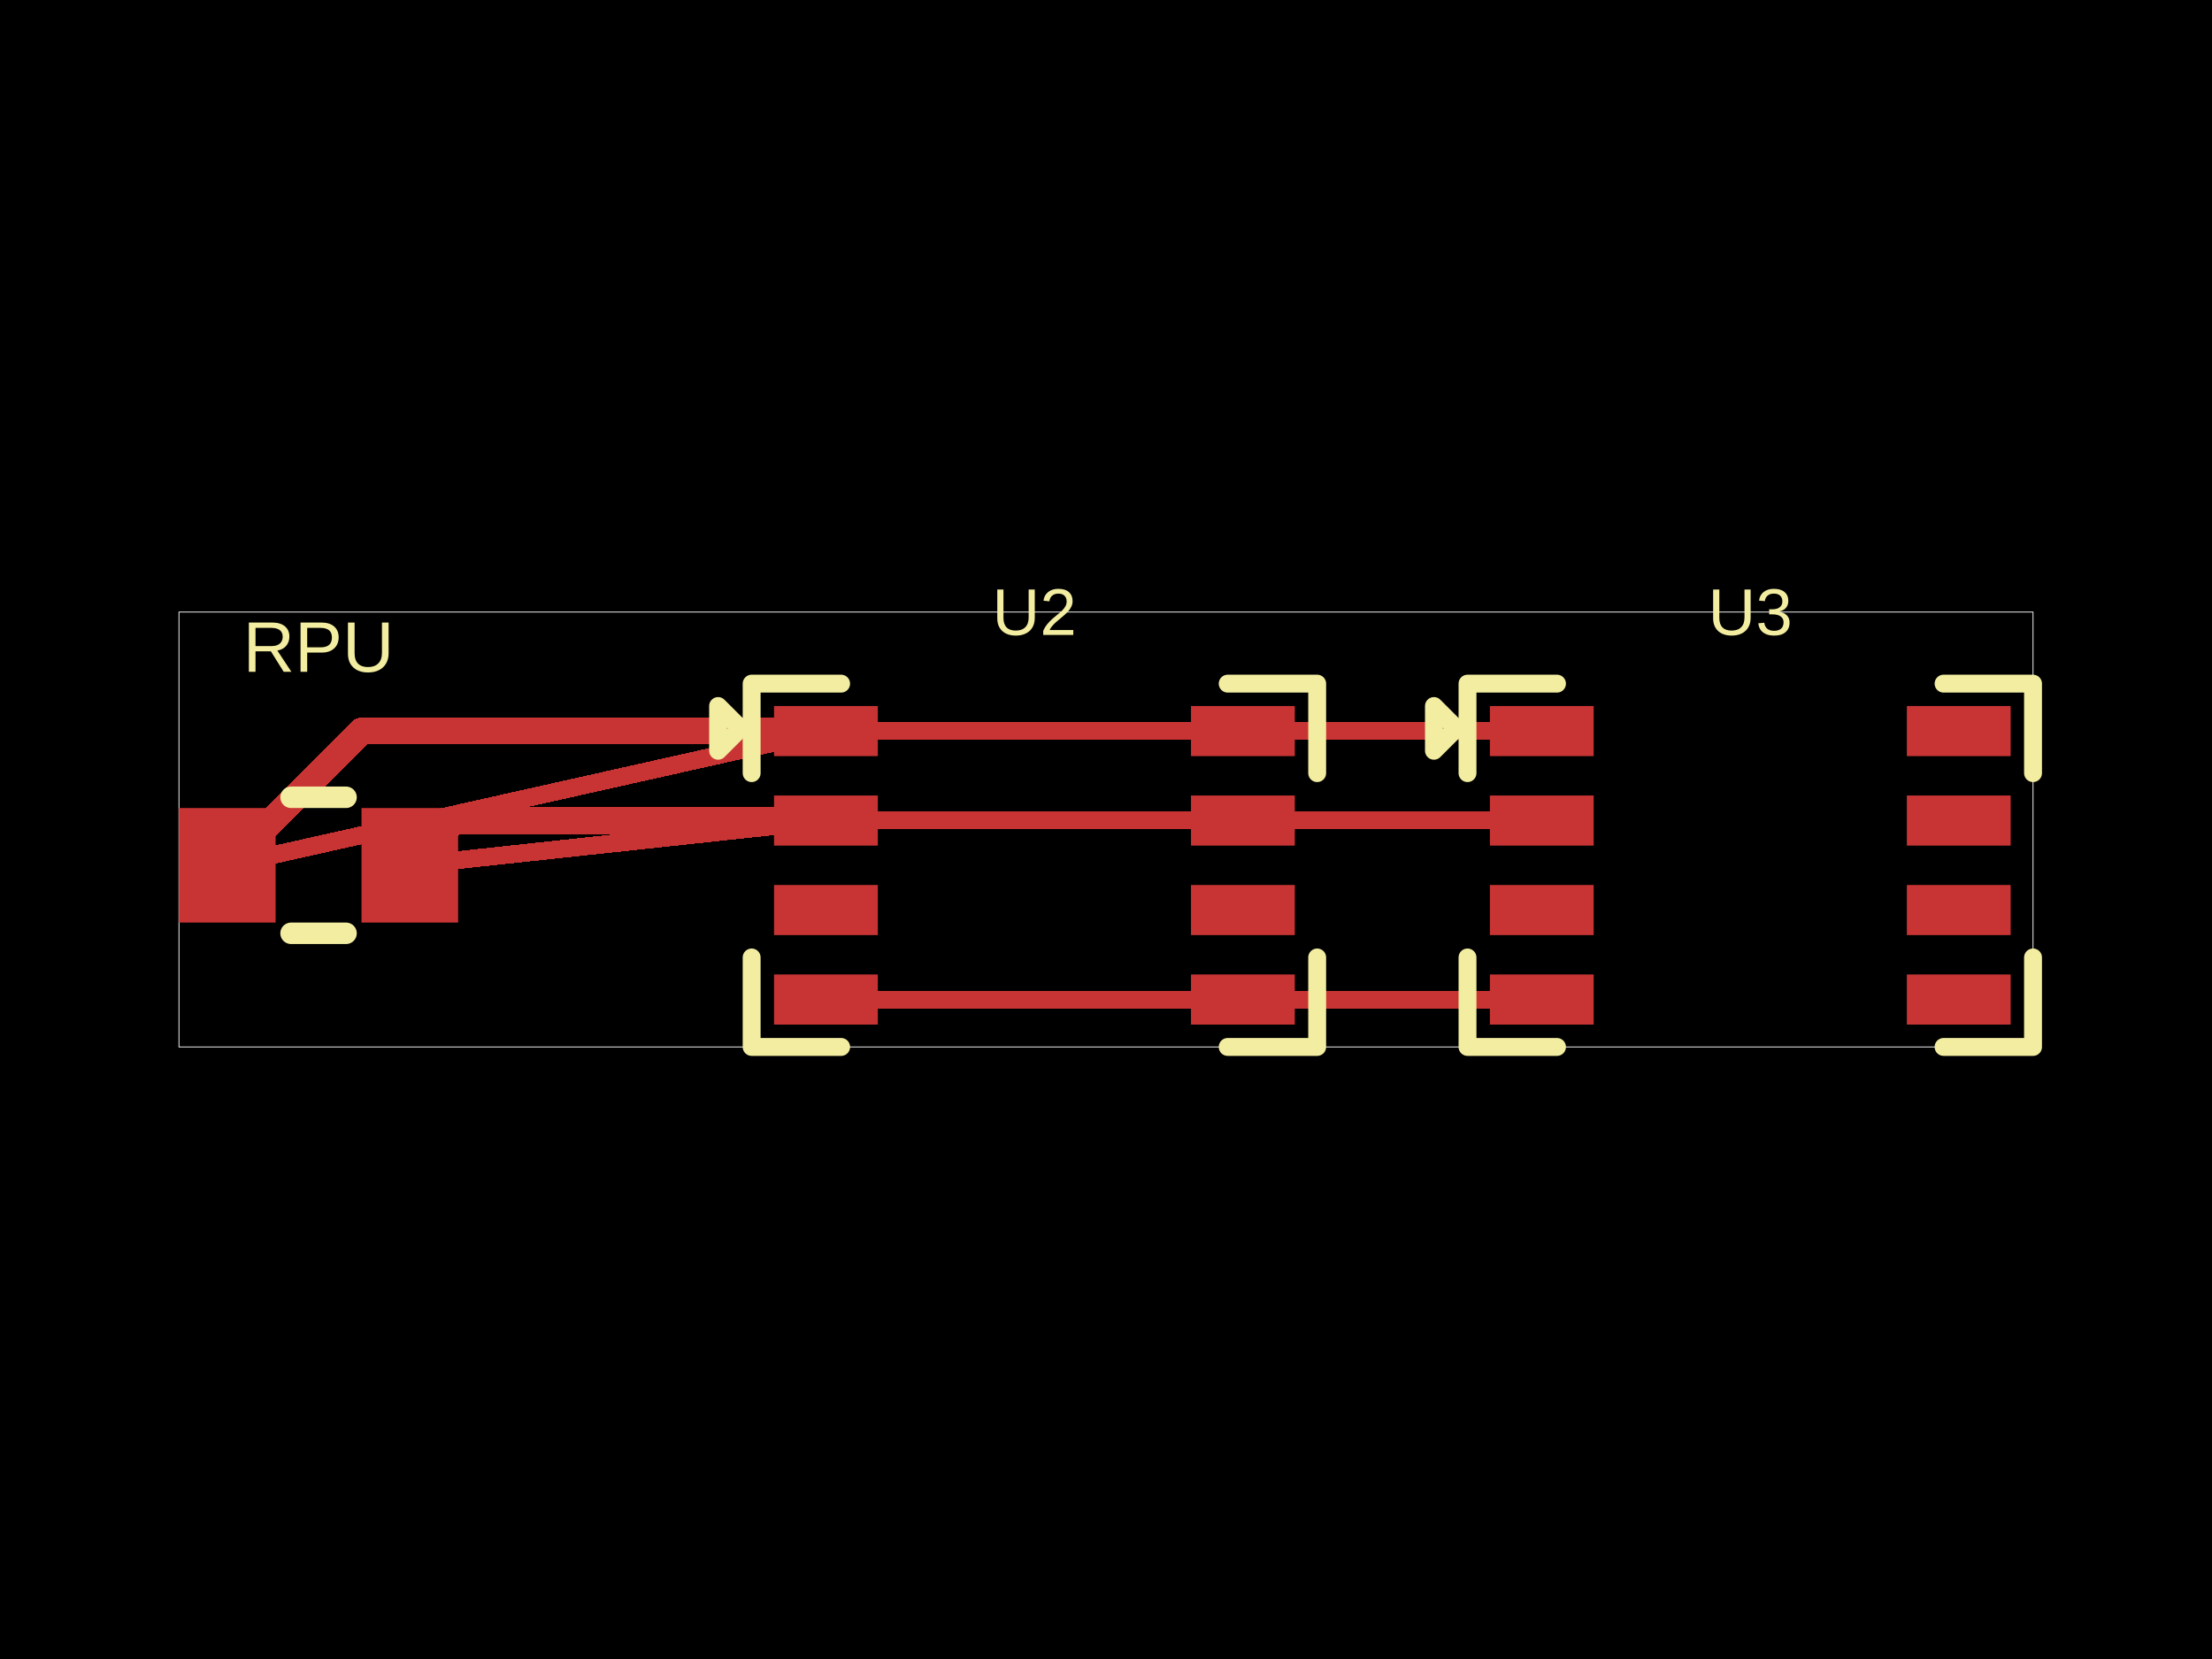
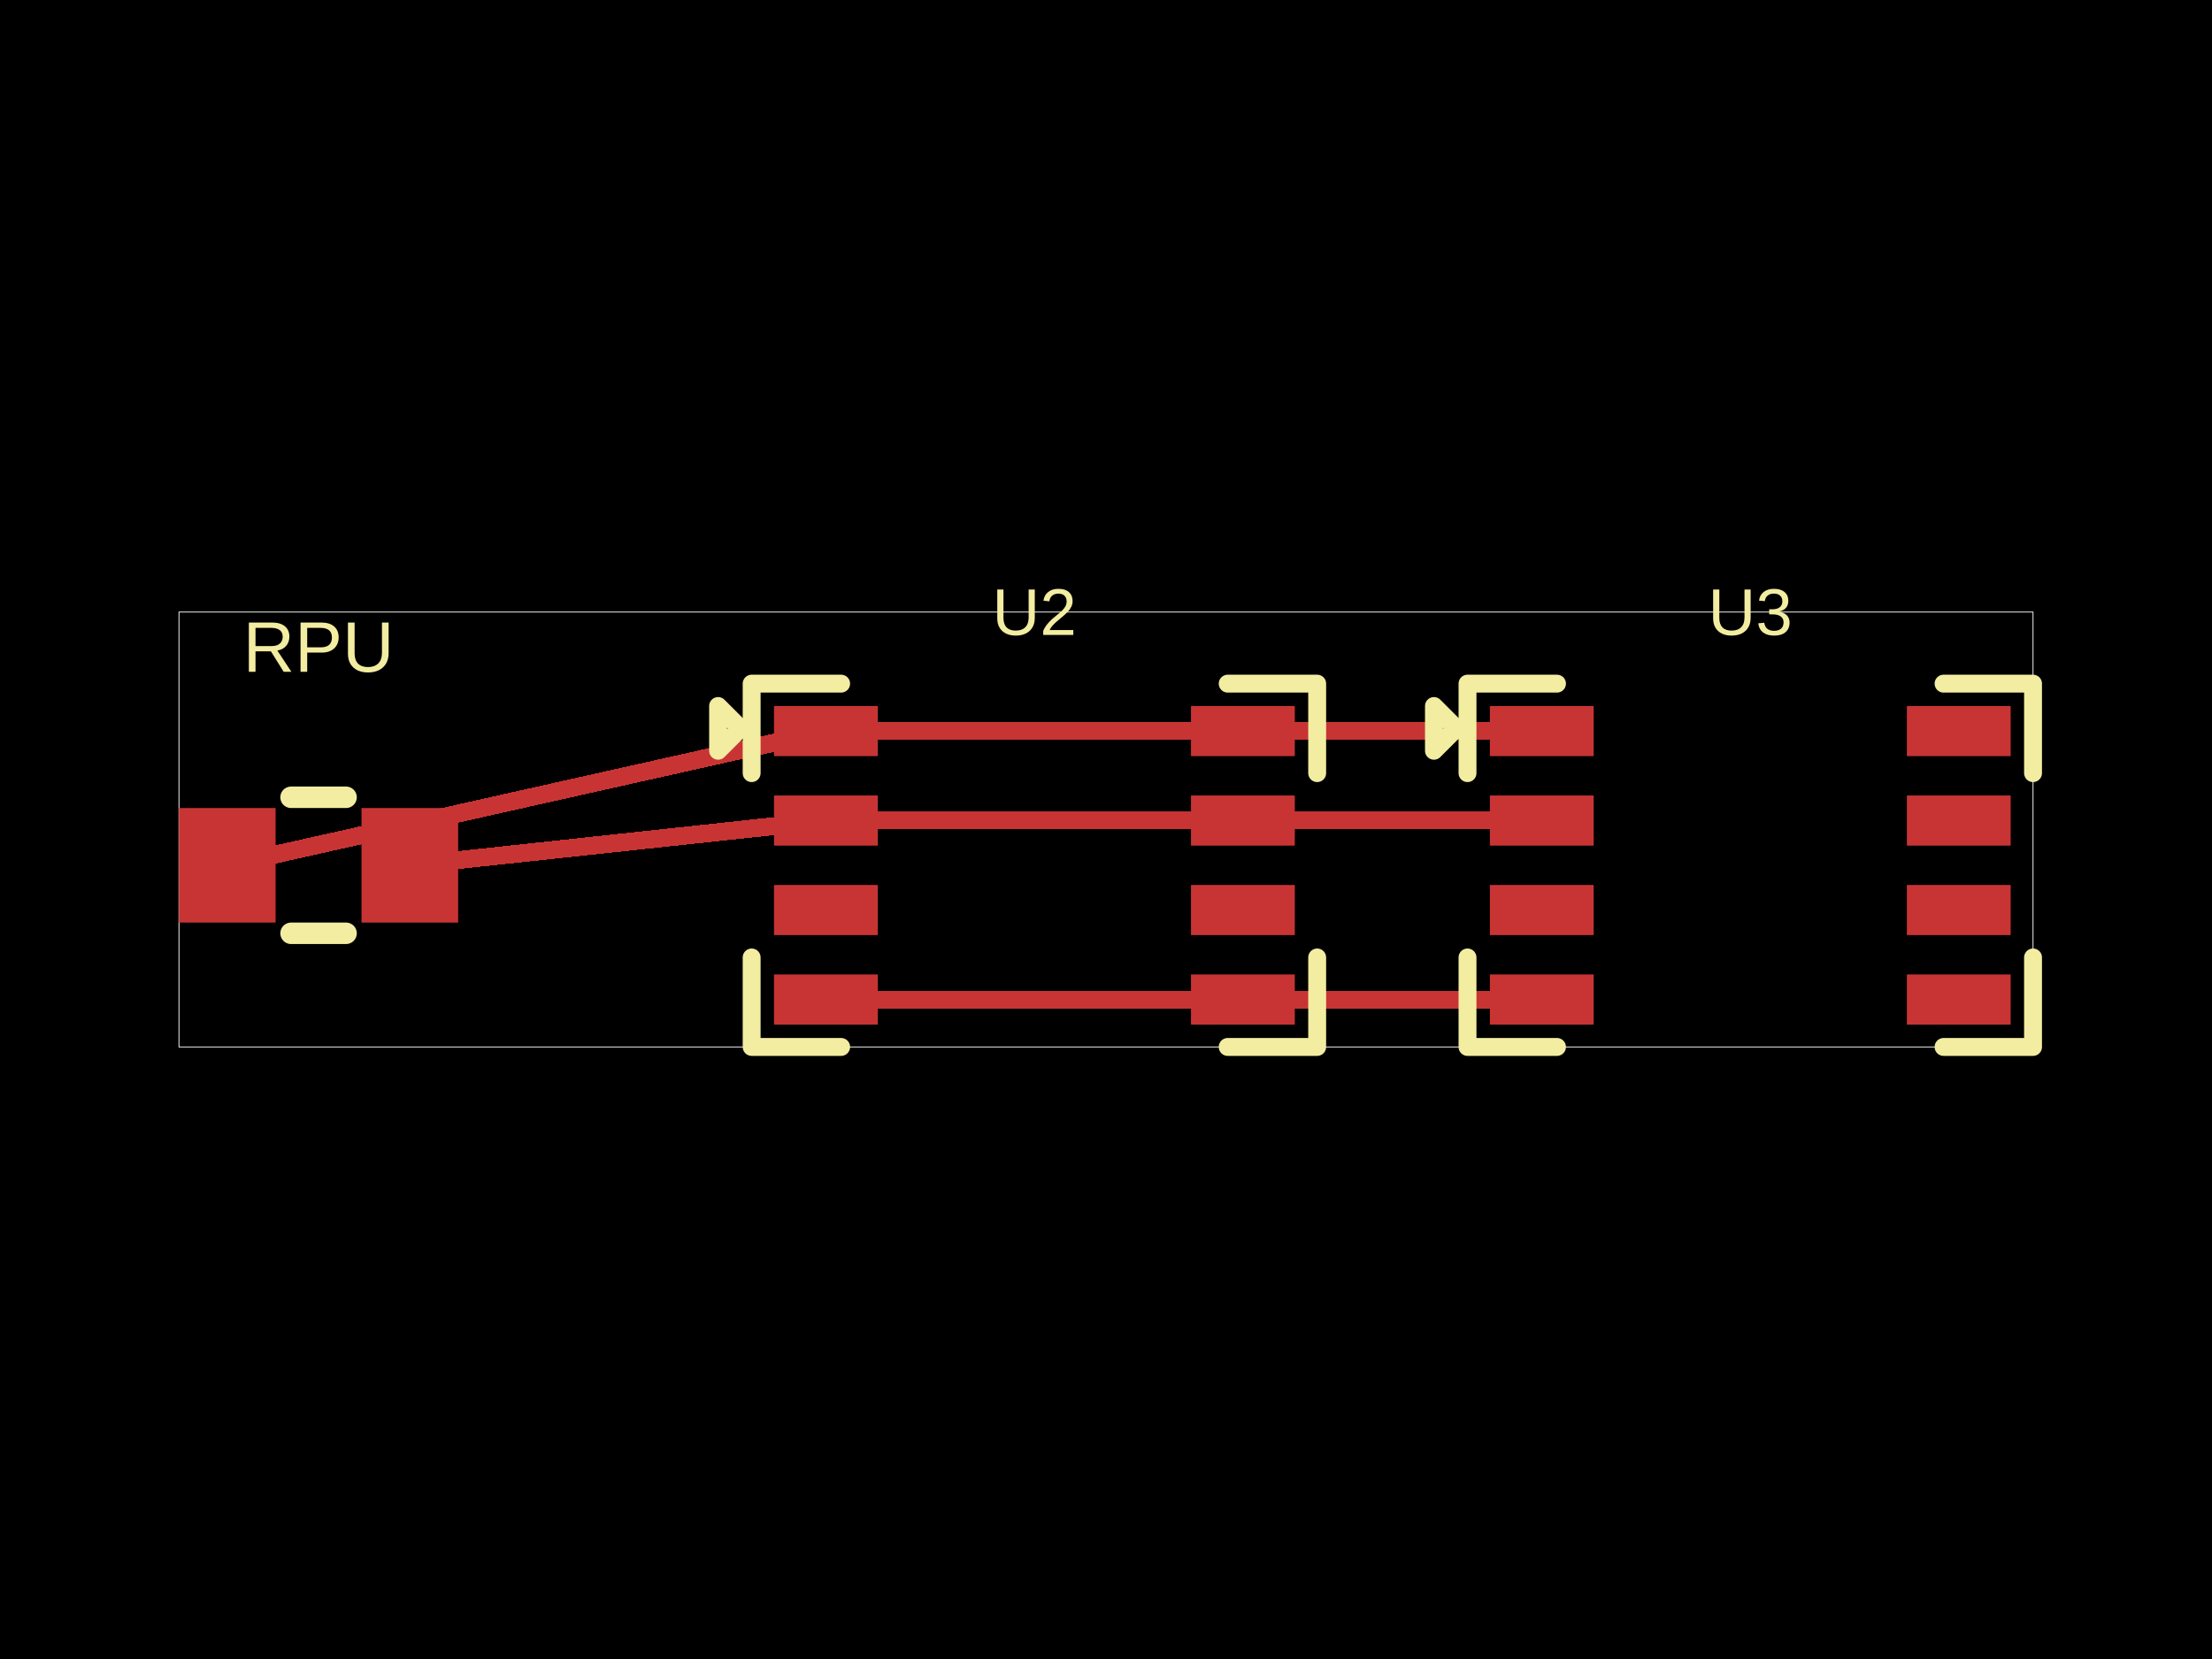
<svg xmlns="http://www.w3.org/2000/svg" width="800" height="600">
  <style />
  <rect class="boundary" x="0" y="0" fill="#000" width="800" height="600" data-type="pcb_background" data-pcb-layer="global" />
  <rect class="pcb-boundary" fill="none" stroke="#fff" stroke-width="0.3" x="64.725" y="221.359" width="670.55" height="157.282" data-type="pcb_boundary" data-pcb-layer="global" />
  <rect class="pcb-pad" fill="rgb(200, 52, 52)" x="64.725" y="292.233" width="34.951" height="41.424" data-type="pcb_smtpad" data-pcb-layer="top" data-pad-name="RPU.pin1" />
  <rect class="pcb-pad" fill="rgb(200, 52, 52)" x="130.744" y="292.233" width="34.951" height="41.424" data-type="pcb_smtpad" data-pcb-layer="top" data-pad-name="RPU.pin2" />
  <rect class="pcb-pad" fill="rgb(200, 52, 52)" x="279.935" y="255.34" width="37.54" height="18.123" data-type="pcb_smtpad" data-pcb-layer="top" data-pad-name="U2.VDD" />
  <rect class="pcb-pad" fill="rgb(200, 52, 52)" x="279.935" y="287.702" width="37.54" height="18.123" data-type="pcb_smtpad" data-pcb-layer="top" data-pad-name="U2.ONEWIRE_SDQ" />
  <rect class="pcb-pad" fill="rgb(200, 52, 52)" x="279.935" y="320.065" width="37.54" height="18.123" data-type="pcb_smtpad" data-pcb-layer="top" data-pad-name="U2.ADDR" />
  <rect class="pcb-pad" fill="rgb(200, 52, 52)" x="279.935" y="352.427" width="37.54" height="18.123" data-type="pcb_smtpad" data-pcb-layer="top" data-pad-name="U2.GND" />
  <rect class="pcb-pad" fill="rgb(200, 52, 52)" x="430.744" y="352.427" width="37.54" height="18.123" data-type="pcb_smtpad" data-pcb-layer="top" data-pad-name="U2.IO3" />
  <rect class="pcb-pad" fill="rgb(200, 52, 52)" x="430.744" y="320.065" width="37.54" height="18.123" data-type="pcb_smtpad" data-pcb-layer="top" data-pad-name="U2.IO0" />
  <rect class="pcb-pad" fill="rgb(200, 52, 52)" x="430.744" y="287.702" width="37.54" height="18.123" data-type="pcb_smtpad" data-pcb-layer="top" data-pad-name="U2.IO1" />
  <rect class="pcb-pad" fill="rgb(200, 52, 52)" x="430.744" y="255.34" width="37.54" height="18.123" data-type="pcb_smtpad" data-pcb-layer="top" data-pad-name="U2.IO2_ALERT" />
  <rect class="pcb-pad" fill="rgb(200, 52, 52)" x="538.835" y="255.34" width="37.54" height="18.123" data-type="pcb_smtpad" data-pcb-layer="top" data-pad-name="U3.VDD" />
  <rect class="pcb-pad" fill="rgb(200, 52, 52)" x="538.835" y="287.702" width="37.54" height="18.123" data-type="pcb_smtpad" data-pcb-layer="top" data-pad-name="U3.ONEWIRE_SDQ" />
  <rect class="pcb-pad" fill="rgb(200, 52, 52)" x="538.835" y="320.065" width="37.54" height="18.123" data-type="pcb_smtpad" data-pcb-layer="top" data-pad-name="U3.ADDR" />
  <rect class="pcb-pad" fill="rgb(200, 52, 52)" x="538.835" y="352.427" width="37.54" height="18.123" data-type="pcb_smtpad" data-pcb-layer="top" data-pad-name="U3.GND" />
  <rect class="pcb-pad" fill="rgb(200, 52, 52)" x="689.644" y="352.427" width="37.54" height="18.123" data-type="pcb_smtpad" data-pcb-layer="top" data-pad-name="U3.IO3" />
  <rect class="pcb-pad" fill="rgb(200, 52, 52)" x="689.644" y="320.065" width="37.54" height="18.123" data-type="pcb_smtpad" data-pcb-layer="top" data-pad-name="U3.IO0" />
  <rect class="pcb-pad" fill="rgb(200, 52, 52)" x="689.644" y="287.702" width="37.54" height="18.123" data-type="pcb_smtpad" data-pcb-layer="top" data-pad-name="U3.IO1" />
  <rect class="pcb-pad" fill="rgb(200, 52, 52)" x="689.644" y="255.34" width="37.54" height="18.123" data-type="pcb_smtpad" data-pcb-layer="top" data-pad-name="U3.IO2_ALERT" />
  <path class="pcb-trace" stroke="rgb(200, 52, 52)" fill="none" d="M 82.201 312.945 L 298.706 264.401" stroke-width="6.472" stroke-linecap="round" stroke-linejoin="round" shape-rendering="crispEdges" data-type="pcb_trace" data-pcb-layer="top" />
  <path class="pcb-trace" stroke="rgb(200, 52, 52)" fill="none" d="M 298.706 264.401 L 557.605 264.401" stroke-width="6.472" stroke-linecap="round" stroke-linejoin="round" shape-rendering="crispEdges" data-type="pcb_trace" data-pcb-layer="top" />
  <path class="pcb-trace" stroke="rgb(200, 52, 52)" fill="none" d="M 148.22 312.945 L 298.706 296.764" stroke-width="6.472" stroke-linecap="round" stroke-linejoin="round" shape-rendering="crispEdges" data-type="pcb_trace" data-pcb-layer="top" />
  <path class="pcb-trace" stroke="rgb(200, 52, 52)" fill="none" d="M 298.706 296.764 L 557.605 296.764" stroke-width="6.472" stroke-linecap="round" stroke-linejoin="round" shape-rendering="crispEdges" data-type="pcb_trace" data-pcb-layer="top" />
  <path class="pcb-trace" stroke="rgb(200, 52, 52)" fill="none" d="M 298.706 361.489 L 557.605 361.489" stroke-width="6.472" stroke-linecap="round" stroke-linejoin="round" shape-rendering="crispEdges" data-type="pcb_trace" data-pcb-layer="top" />
-   <path class="pcb-trace" stroke="rgb(200, 52, 52)" fill="none" d="M 148.22 312.945 L 164.401 296.764" stroke-width="9.709" stroke-linecap="round" stroke-linejoin="round" shape-rendering="crispEdges" data-type="pcb_trace" data-pcb-layer="top" />
-   <path class="pcb-trace" stroke="rgb(200, 52, 52)" fill="none" d="M 164.401 296.764 L 298.706 296.764" stroke-width="9.709" stroke-linecap="round" stroke-linejoin="round" shape-rendering="crispEdges" data-type="pcb_trace" data-pcb-layer="top" />
-   <path class="pcb-trace" stroke="rgb(200, 52, 52)" fill="none" d="M 82.201 312.945 L 130.744 264.401" stroke-width="9.709" stroke-linecap="round" stroke-linejoin="round" shape-rendering="crispEdges" data-type="pcb_trace" data-pcb-layer="top" />
-   <path class="pcb-trace" stroke="rgb(200, 52, 52)" fill="none" d="M 130.744 264.401 L 298.706 264.401" stroke-width="9.709" stroke-linecap="round" stroke-linejoin="round" shape-rendering="crispEdges" data-type="pcb_trace" data-pcb-layer="top" />
  <path class="pcb-silkscreen pcb-silkscreen-top" d="M 105.266 288.35 L 125.155 288.35" fill="none" stroke="#f2eda1" stroke-width="7.767" stroke-linecap="round" stroke-linejoin="round" data-pcb-component-id="pcb_component_0" data-pcb-silkscreen-path-id="pcb_silkscreen_path_0" data-type="pcb_silkscreen_path" data-pcb-layer="top" />
  <path class="pcb-silkscreen pcb-silkscreen-top" d="M 105.266 337.54 L 125.155 337.54" fill="none" stroke="#f2eda1" stroke-width="7.767" stroke-linecap="round" stroke-linejoin="round" data-pcb-component-id="pcb_component_0" data-pcb-silkscreen-path-id="pcb_silkscreen_path_1" data-type="pcb_silkscreen_path" data-pcb-layer="top" />
  <text x="0" y="0" dx="0" dy="0" fill="#f2eda1" font-family="Arial, sans-serif" font-size="25.89" text-anchor="middle" dominant-baseline="central" transform="matrix(1,0,0,1,115.2104,233.9806)" class="pcb-silkscreen-text pcb-silkscreen-top" data-pcb-silkscreen-text-id="pcb_silkscreen_text_0" stroke="none" data-type="pcb_silkscreen_text" data-pcb-layer="top">RPU</text>
  <text x="0" y="0" dx="0" dy="0" fill="#f2eda1" font-family="Arial, sans-serif" font-size="23.894" text-anchor="middle" dominant-baseline="central" transform="matrix(1,0,0,1,374.11,221.3592)" class="pcb-silkscreen-text pcb-silkscreen-top" data-pcb-silkscreen-text-id="pcb_silkscreen_text_1" stroke="none" data-type="pcb_silkscreen_text" data-pcb-layer="top">U2</text>
  <path class="pcb-silkscreen pcb-silkscreen-top" d="M 304.207 247.249 L 271.845 247.249 L 271.845 279.612" fill="none" stroke="#f2eda1" stroke-width="6.472" stroke-linecap="round" stroke-linejoin="round" data-pcb-component-id="pcb_component_1" data-pcb-silkscreen-path-id="pcb_silkscreen_path_2" data-type="pcb_silkscreen_path" data-pcb-layer="top" />
  <path class="pcb-silkscreen pcb-silkscreen-top" d="M 444.013 247.249 L 476.375 247.249 L 476.375 279.612" fill="none" stroke="#f2eda1" stroke-width="6.472" stroke-linecap="round" stroke-linejoin="round" data-pcb-component-id="pcb_component_1" data-pcb-silkscreen-path-id="pcb_silkscreen_path_3" data-type="pcb_silkscreen_path" data-pcb-layer="top" />
  <path class="pcb-silkscreen pcb-silkscreen-top" d="M 304.207 378.641 L 271.845 378.641 L 271.845 346.278" fill="none" stroke="#f2eda1" stroke-width="6.472" stroke-linecap="round" stroke-linejoin="round" data-pcb-component-id="pcb_component_1" data-pcb-silkscreen-path-id="pcb_silkscreen_path_4" data-type="pcb_silkscreen_path" data-pcb-layer="top" />
  <path class="pcb-silkscreen pcb-silkscreen-top" d="M 444.013 378.641 L 476.375 378.641 L 476.375 346.278" fill="none" stroke="#f2eda1" stroke-width="6.472" stroke-linecap="round" stroke-linejoin="round" data-pcb-component-id="pcb_component_1" data-pcb-silkscreen-path-id="pcb_silkscreen_path_5" data-type="pcb_silkscreen_path" data-pcb-layer="top" />
  <path class="pcb-silkscreen pcb-silkscreen-top" d="M 267.799 263.43 L 259.709 255.34 L 259.709 271.521 L 267.799 263.43 Z" fill="none" stroke="#f2eda1" stroke-width="6.472" stroke-linecap="round" stroke-linejoin="round" data-pcb-component-id="pcb_component_1" data-pcb-silkscreen-path-id="pcb_silkscreen_path_6" data-type="pcb_silkscreen_path" data-pcb-layer="top" />
  <text x="0" y="0" dx="0" dy="0" fill="#f2eda1" font-family="Arial, sans-serif" font-size="23.894" text-anchor="middle" dominant-baseline="central" transform="matrix(1,0,0,1,633.0097,221.3592)" class="pcb-silkscreen-text pcb-silkscreen-top" data-pcb-silkscreen-text-id="pcb_silkscreen_text_2" stroke="none" data-type="pcb_silkscreen_text" data-pcb-layer="top">U3</text>
  <path class="pcb-silkscreen pcb-silkscreen-top" d="M 563.107 247.249 L 530.744 247.249 L 530.744 279.612" fill="none" stroke="#f2eda1" stroke-width="6.472" stroke-linecap="round" stroke-linejoin="round" data-pcb-component-id="pcb_component_2" data-pcb-silkscreen-path-id="pcb_silkscreen_path_7" data-type="pcb_silkscreen_path" data-pcb-layer="top" />
  <path class="pcb-silkscreen pcb-silkscreen-top" d="M 702.913 247.249 L 735.275 247.249 L 735.275 279.612" fill="none" stroke="#f2eda1" stroke-width="6.472" stroke-linecap="round" stroke-linejoin="round" data-pcb-component-id="pcb_component_2" data-pcb-silkscreen-path-id="pcb_silkscreen_path_8" data-type="pcb_silkscreen_path" data-pcb-layer="top" />
  <path class="pcb-silkscreen pcb-silkscreen-top" d="M 563.107 378.641 L 530.744 378.641 L 530.744 346.278" fill="none" stroke="#f2eda1" stroke-width="6.472" stroke-linecap="round" stroke-linejoin="round" data-pcb-component-id="pcb_component_2" data-pcb-silkscreen-path-id="pcb_silkscreen_path_9" data-type="pcb_silkscreen_path" data-pcb-layer="top" />
  <path class="pcb-silkscreen pcb-silkscreen-top" d="M 702.913 378.641 L 735.275 378.641 L 735.275 346.278" fill="none" stroke="#f2eda1" stroke-width="6.472" stroke-linecap="round" stroke-linejoin="round" data-pcb-component-id="pcb_component_2" data-pcb-silkscreen-path-id="pcb_silkscreen_path_10" data-type="pcb_silkscreen_path" data-pcb-layer="top" />
  <path class="pcb-silkscreen pcb-silkscreen-top" d="M 526.699 263.43 L 518.608 255.34 L 518.608 271.521 L 526.699 263.43 Z" fill="none" stroke="#f2eda1" stroke-width="6.472" stroke-linecap="round" stroke-linejoin="round" data-pcb-component-id="pcb_component_2" data-pcb-silkscreen-path-id="pcb_silkscreen_path_11" data-type="pcb_silkscreen_path" data-pcb-layer="top" />
</svg>
